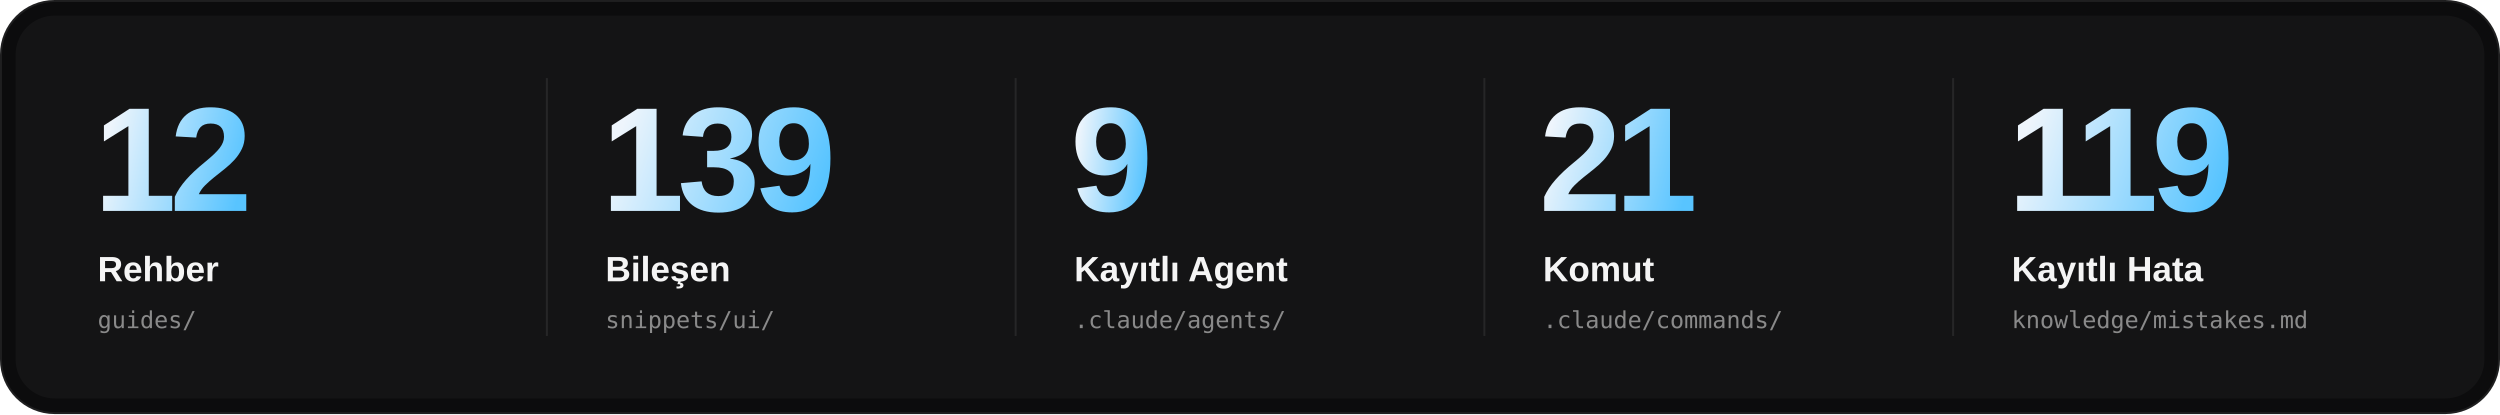
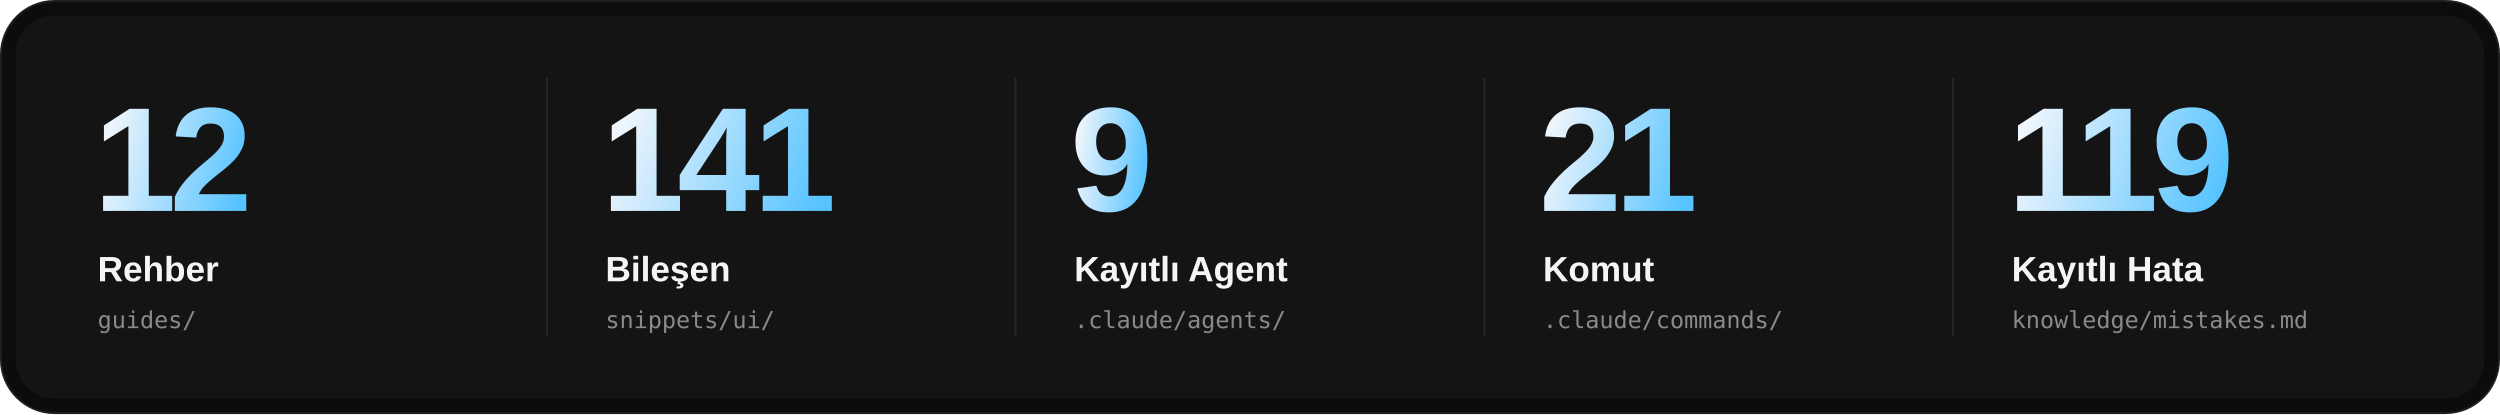
- <svg xmlns="http://www.w3.org/2000/svg" width="1280" height="212" viewBox="0 0 1280 212" role="img" aria-label="12 Rehber, 139 Bileşen, 9 Kayıtlı Agent, 21 Komut, 119 Kayıtlı Hata">
+ <svg xmlns="http://www.w3.org/2000/svg" width="1280" height="212" viewBox="0 0 1280 212" role="img" aria-label="12 Rehber, 141 Bileşen, 9 Kayıtlı Agent, 21 Komut, 119 Kayıtlı Hata">
  <defs>
    <linearGradient id="stat-ink" x1="0.008" y1="0.413" x2="0.992" y2="0.587">
      <stop offset="0%" stop-color="#eef5fc" />
      <stop offset="100%" stop-color="#58c4ff" />
    </linearGradient>
  </defs>
  <rect width="1280" height="212" rx="28" fill="#0c0c0d" />
  <rect x="8" y="8" width="1264" height="196" rx="20" fill="rgb(255,255,255)" fill-opacity="0.035" />
  <g transform="translate(40 0)">
    <text x="8" y="108" font-family="-apple-system, BlinkMacSystemFont, 'Segoe UI', 'Helvetica Neue', Arial, sans-serif" font-size="76" font-weight="800" letter-spacing="-3.4" fill="url(#stat-ink)">12</text>
    <text x="10" y="144" font-family="-apple-system, BlinkMacSystemFont, 'Segoe UI', 'Helvetica Neue', Arial, sans-serif" font-size="18" font-weight="650" fill="#f5f5f5">Rehber</text>
    <text x="10" y="168" font-family="ui-monospace, SFMono-Regular, Menlo, Consolas, monospace" font-size="12" fill="#8a8a8a">guides/</text>
  </g>
  <g transform="translate(280 0)">
    <line x1="0" y1="40" x2="0" y2="172" stroke="rgb(255,255,255)" stroke-opacity="0.08" />
-     <text x="28" y="108" font-family="-apple-system, BlinkMacSystemFont, 'Segoe UI', 'Helvetica Neue', Arial, sans-serif" font-size="76" font-weight="800" letter-spacing="-3.4" fill="url(#stat-ink)">139</text>
+     <text x="28" y="108" font-family="-apple-system, BlinkMacSystemFont, 'Segoe UI', 'Helvetica Neue', Arial, sans-serif" font-size="76" font-weight="800" letter-spacing="-3.4" fill="url(#stat-ink)">141</text>
    <text x="30" y="144" font-family="-apple-system, BlinkMacSystemFont, 'Segoe UI', 'Helvetica Neue', Arial, sans-serif" font-size="18" font-weight="650" fill="#f5f5f5">Bileşen</text>
    <text x="30" y="168" font-family="ui-monospace, SFMono-Regular, Menlo, Consolas, monospace" font-size="12" fill="#8a8a8a">snippets/ui/</text>
  </g>
  <g transform="translate(520 0)">
    <line x1="0" y1="40" x2="0" y2="172" stroke="rgb(255,255,255)" stroke-opacity="0.08" />
    <text x="28" y="108" font-family="-apple-system, BlinkMacSystemFont, 'Segoe UI', 'Helvetica Neue', Arial, sans-serif" font-size="76" font-weight="800" letter-spacing="-3.4" fill="url(#stat-ink)">9</text>
    <text x="30" y="144" font-family="-apple-system, BlinkMacSystemFont, 'Segoe UI', 'Helvetica Neue', Arial, sans-serif" font-size="18" font-weight="650" fill="#f5f5f5">Kayıtlı Agent</text>
    <text x="30" y="168" font-family="ui-monospace, SFMono-Regular, Menlo, Consolas, monospace" font-size="12" fill="#8a8a8a">.claude/agents/</text>
  </g>
  <g transform="translate(760 0)">
    <line x1="0" y1="40" x2="0" y2="172" stroke="rgb(255,255,255)" stroke-opacity="0.08" />
    <text x="28" y="108" font-family="-apple-system, BlinkMacSystemFont, 'Segoe UI', 'Helvetica Neue', Arial, sans-serif" font-size="76" font-weight="800" letter-spacing="-3.4" fill="url(#stat-ink)">21</text>
    <text x="30" y="144" font-family="-apple-system, BlinkMacSystemFont, 'Segoe UI', 'Helvetica Neue', Arial, sans-serif" font-size="18" font-weight="650" fill="#f5f5f5">Komut</text>
    <text x="30" y="168" font-family="ui-monospace, SFMono-Regular, Menlo, Consolas, monospace" font-size="12" fill="#8a8a8a">.claude/commands/</text>
  </g>
  <g transform="translate(1000 0)">
    <line x1="0" y1="40" x2="0" y2="172" stroke="rgb(255,255,255)" stroke-opacity="0.08" />
    <text x="28" y="108" font-family="-apple-system, BlinkMacSystemFont, 'Segoe UI', 'Helvetica Neue', Arial, sans-serif" font-size="76" font-weight="800" letter-spacing="-3.4" fill="url(#stat-ink)">119</text>
    <text x="30" y="144" font-family="-apple-system, BlinkMacSystemFont, 'Segoe UI', 'Helvetica Neue', Arial, sans-serif" font-size="18" font-weight="650" fill="#f5f5f5">Kayıtlı Hata</text>
    <text x="30" y="168" font-family="ui-monospace, SFMono-Regular, Menlo, Consolas, monospace" font-size="12" fill="#8a8a8a">knowledge/mistakes.md</text>
  </g>
  <rect x="0.5" y="0.5" width="1279" height="211" rx="27.5" fill="none" stroke="rgb(255,255,255)" stroke-opacity="0.08" />
</svg>
